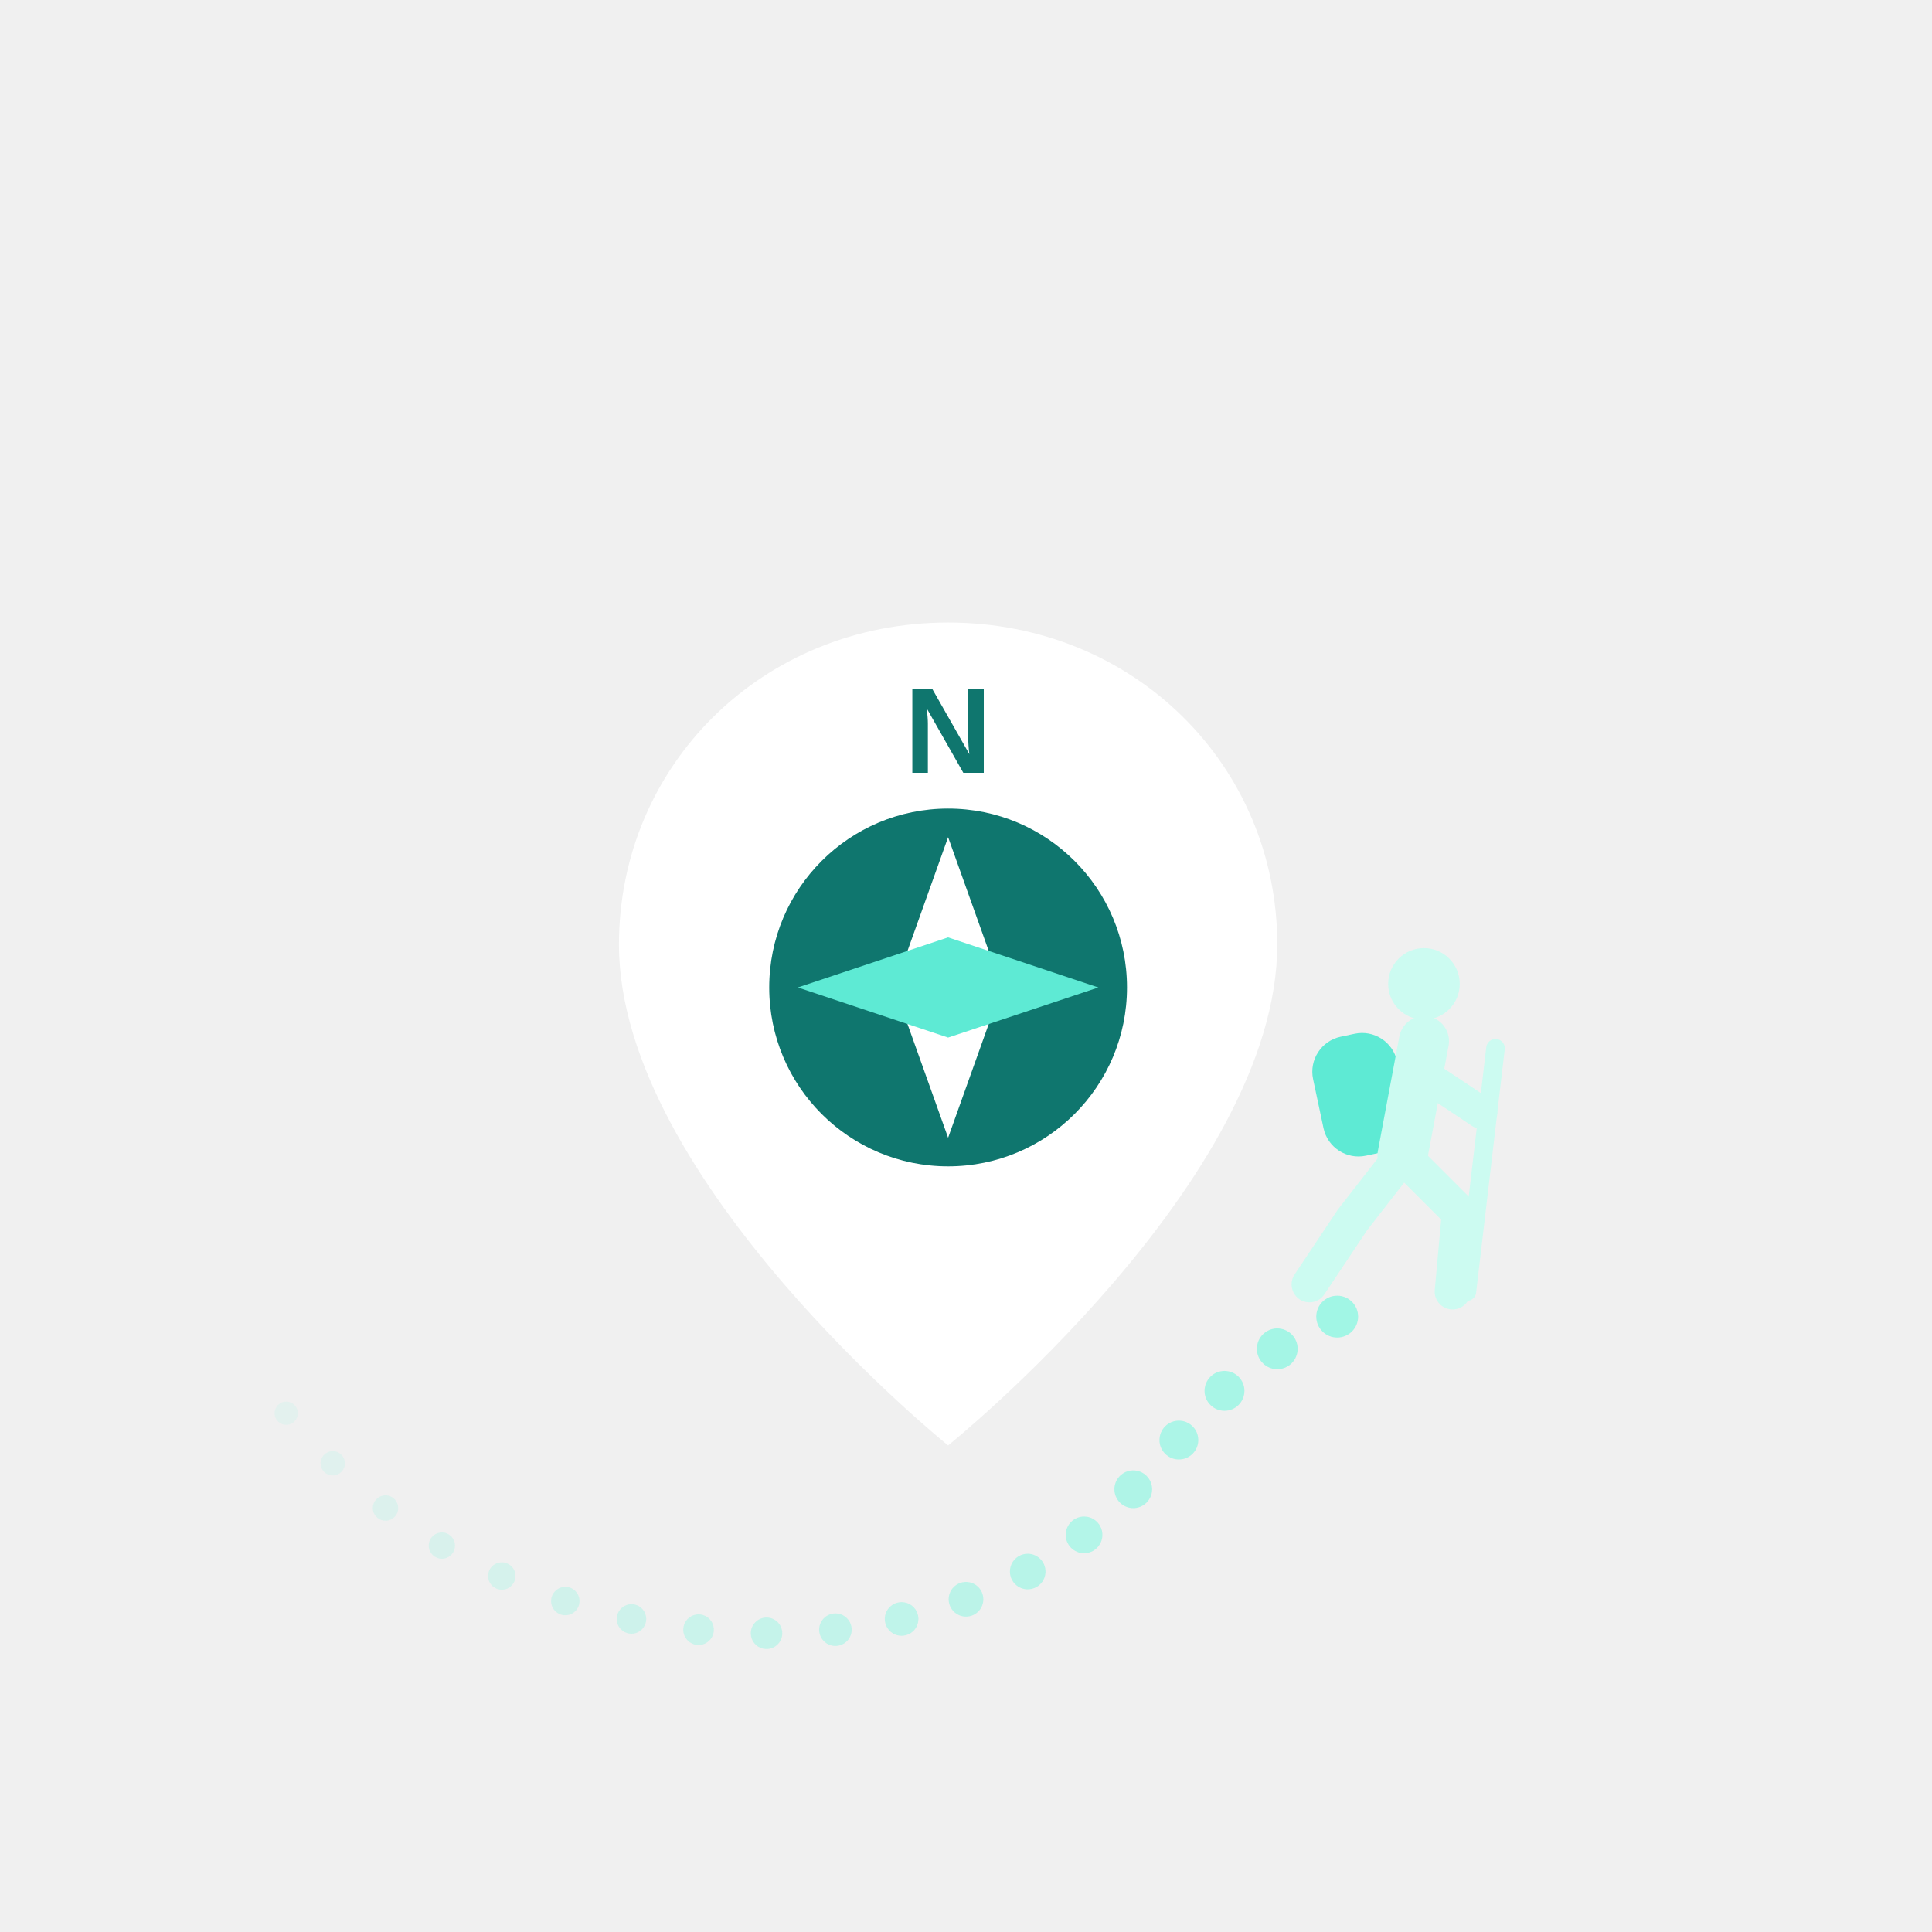
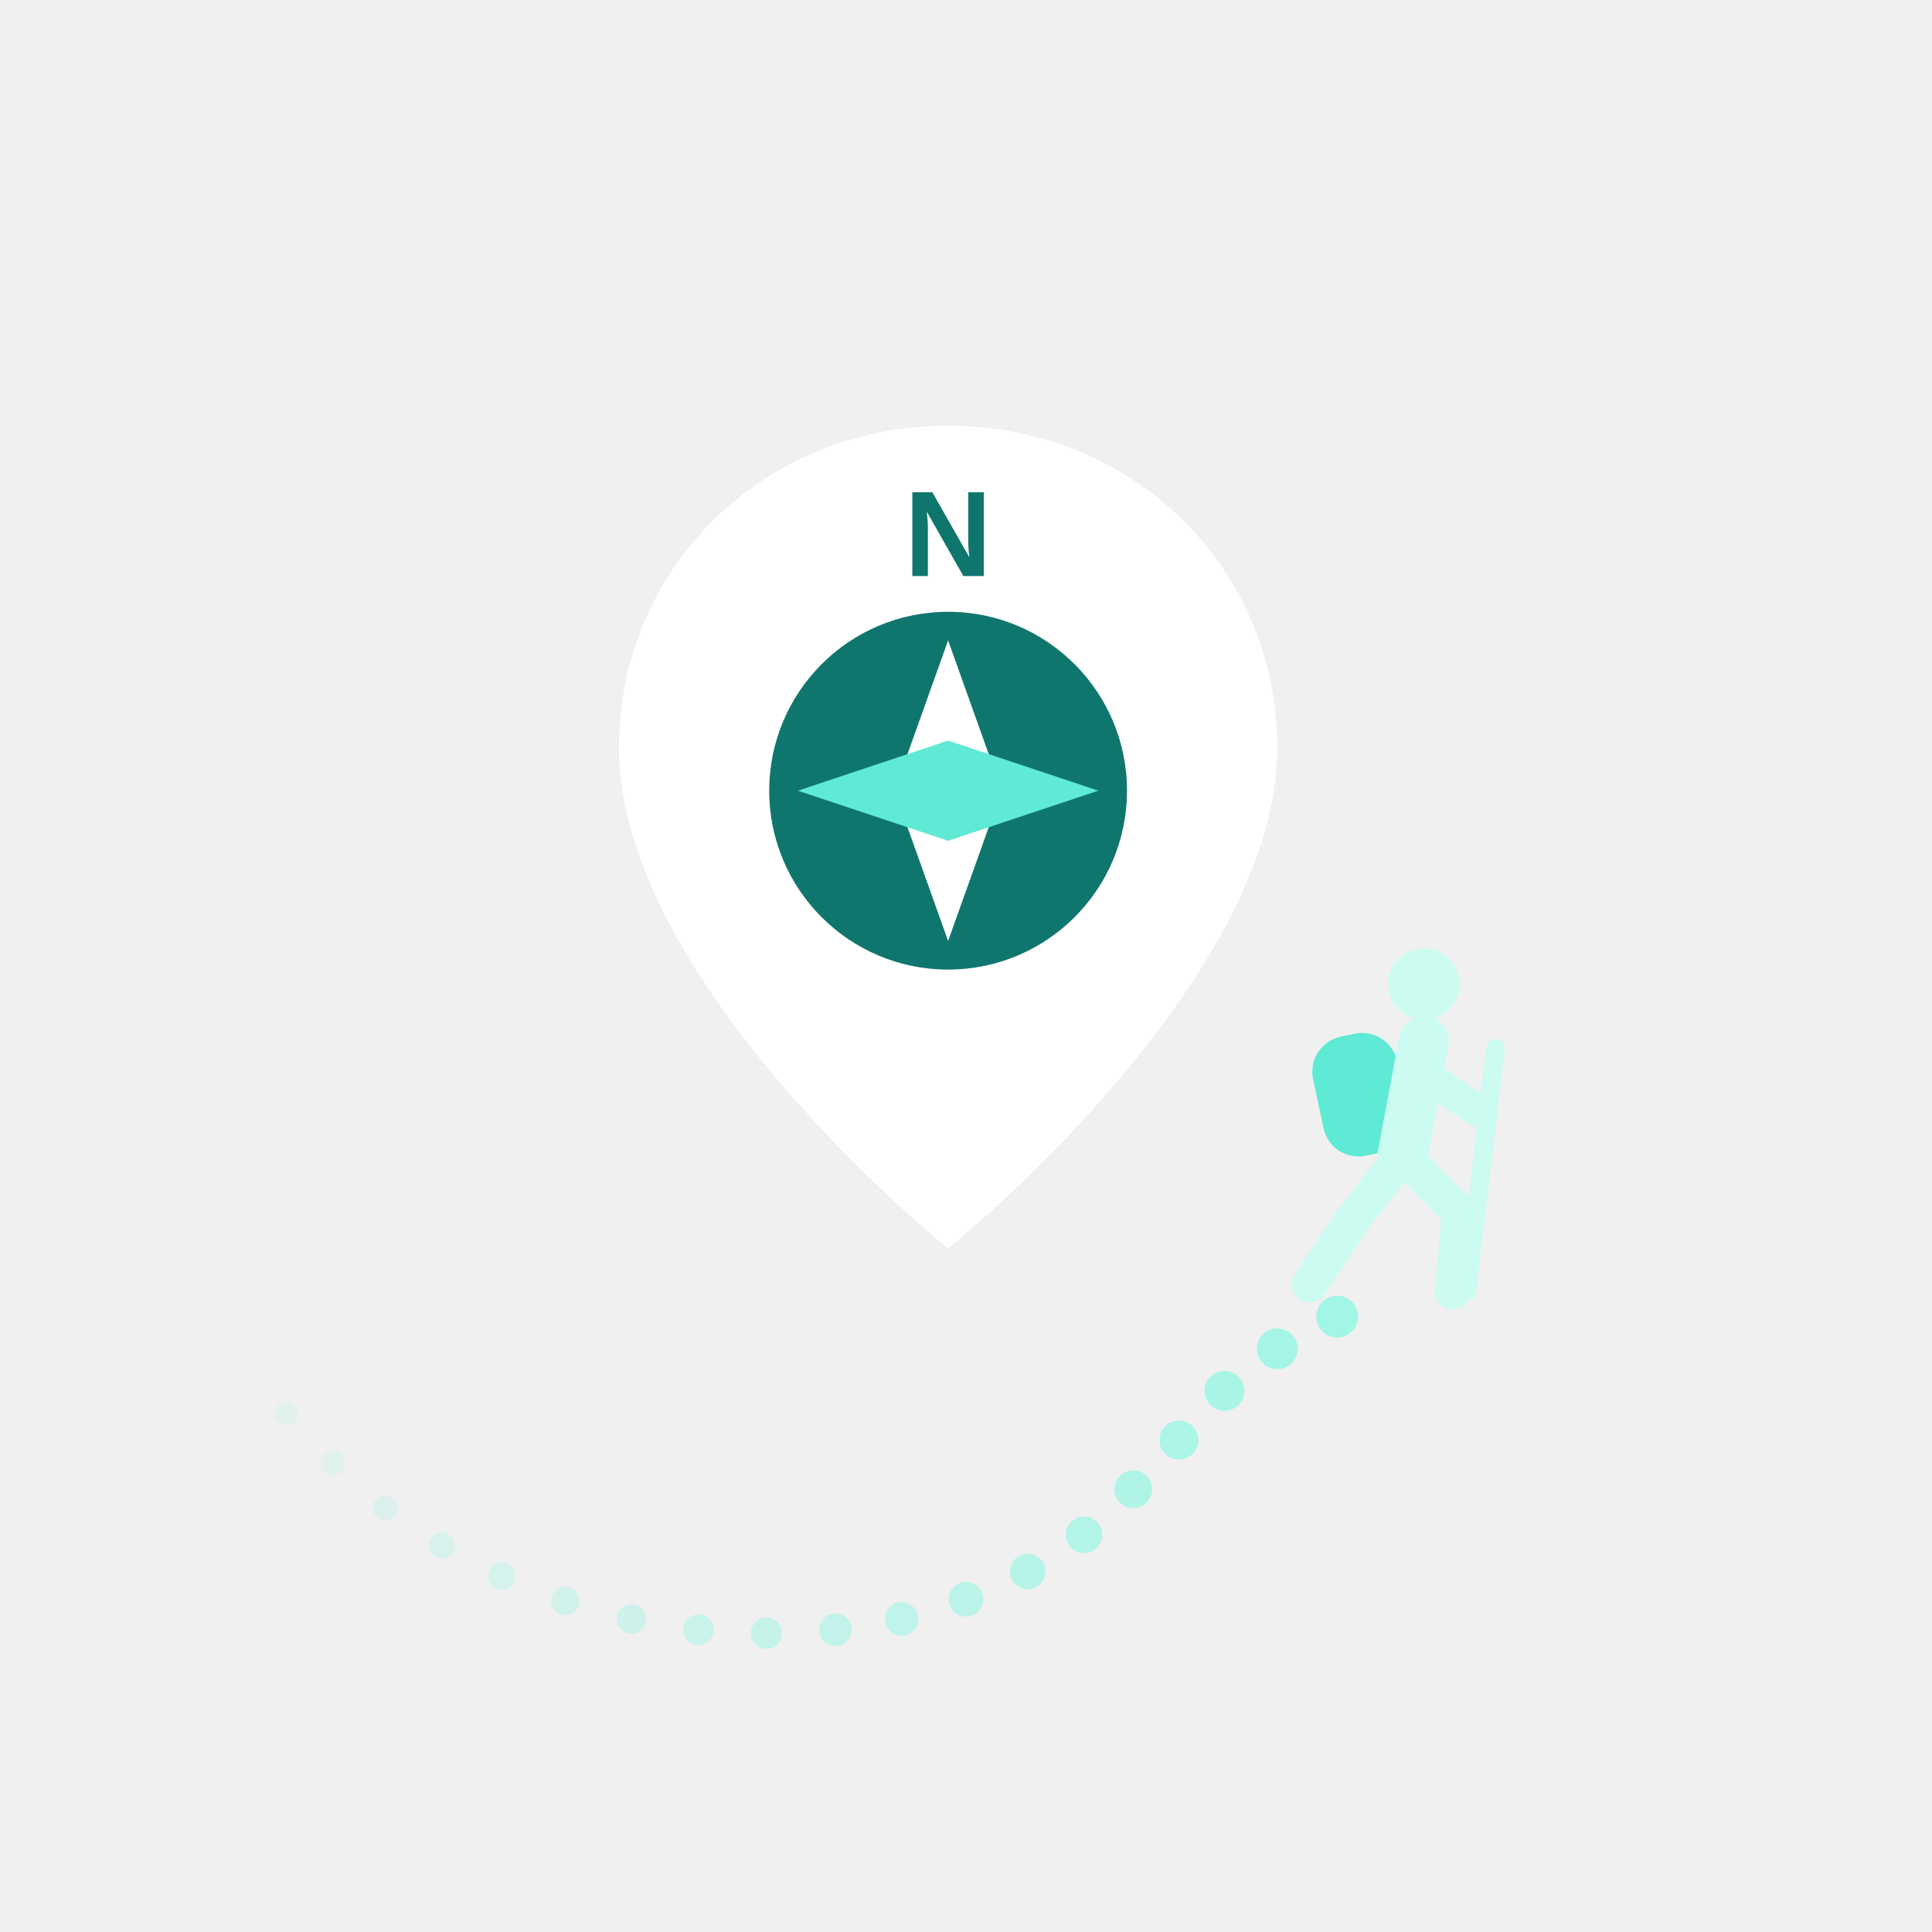
<svg xmlns="http://www.w3.org/2000/svg" viewBox="0 0 108 108" width="512" height="512">
  <defs>
    <clipPath id="c">
      <rect width="160" height="160" rx="36" />
    </clipPath>
  </defs>
  <g transform="translate(14,14) scale(.5)">
    <circle cx="4.0" cy="130.0" r="1.30" fill="#99f6e4" opacity="0.15" />
    <circle cx="9.2" cy="135.6" r="1.36" fill="#99f6e4" opacity="0.19" />
    <circle cx="15.1" cy="140.6" r="1.42" fill="#99f6e4" opacity="0.23" />
    <circle cx="21.4" cy="144.8" r="1.47" fill="#99f6e4" opacity="0.28" />
    <circle cx="28.1" cy="148.2" r="1.53" fill="#99f6e4" opacity="0.32" />
    <circle cx="35.2" cy="151.0" r="1.59" fill="#99f6e4" opacity="0.36" />
    <circle cx="42.6" cy="153.0" r="1.65" fill="#99f6e4" opacity="0.40" />
    <circle cx="50.1" cy="154.2" r="1.71" fill="#99f6e4" opacity="0.44" />
    <circle cx="57.7" cy="154.6" r="1.76" fill="#99f6e4" opacity="0.49" />
    <circle cx="65.4" cy="154.2" r="1.82" fill="#99f6e4" opacity="0.53" />
    <circle cx="72.8" cy="153.0" r="1.88" fill="#99f6e4" opacity="0.57" />
    <circle cx="80.0" cy="150.8" r="1.94" fill="#99f6e4" opacity="0.61" />
    <circle cx="86.9" cy="147.7" r="1.99" fill="#99f6e4" opacity="0.66" />
    <circle cx="93.2" cy="143.6" r="2.05" fill="#99f6e4" opacity="0.70" />
    <circle cx="98.7" cy="138.5" r="2.11" fill="#99f6e4" opacity="0.74" />
    <circle cx="103.8" cy="133.0" r="2.17" fill="#99f6e4" opacity="0.78" />
    <circle cx="108.9" cy="127.5" r="2.23" fill="#99f6e4" opacity="0.82" />
    <circle cx="114.8" cy="122.8" r="2.28" fill="#99f6e4" opacity="0.87" />
    <circle cx="121.5" cy="119.2" r="2.34" fill="#99f6e4" opacity="0.91" />
-     <g transform="translate(78,88) scale(.8) translate(-80,-80)">
+     <g transform="translate(78,66) scale(.8) translate(-80,-80)">
      <path d="M80 22c-26 0-46 20-46 45 0 33 46 70 46 70s46-37 46-70c0-25-20-45-46-45z" fill="#fff" />
      <circle cx="80" cy="73" r="25" fill="#0f766e" />
      <path d="M80 52l7.5 21-7.5 21-7.5-21z" fill="#fff" />
      <path d="M59 73l21-7 21 7-21 7z" fill="#5eead4" />
      <text x="80" y="43" text-anchor="middle" font-family="Arial,Helvetica,sans-serif" font-weight="700" font-size="17" fill="#0f766e">N</text>
    </g>
    <g transform="translate(112,78) scale(.8)" stroke="#ccfbf1" stroke-linecap="round" stroke-linejoin="round" fill="none">
      <circle cx="24" cy="5" r="5" fill="#ccfbf1" stroke="none" />
      <rect x="9" y="12" width="12" height="17" rx="5" transform="rotate(-12 15 20)" fill="#5eead4" stroke="none" />
      <path d="M24 13L21 29" stroke-width="7" />
      <path d="M21 29l8 8-1 11M21 29l-7 9-6 9" stroke-width="5" />
      <path d="M23 17l9 6" stroke-width="4.5" />
      <path d="M34 14l-4 34" stroke-width="2.6" />
    </g>
  </g>
</svg>
